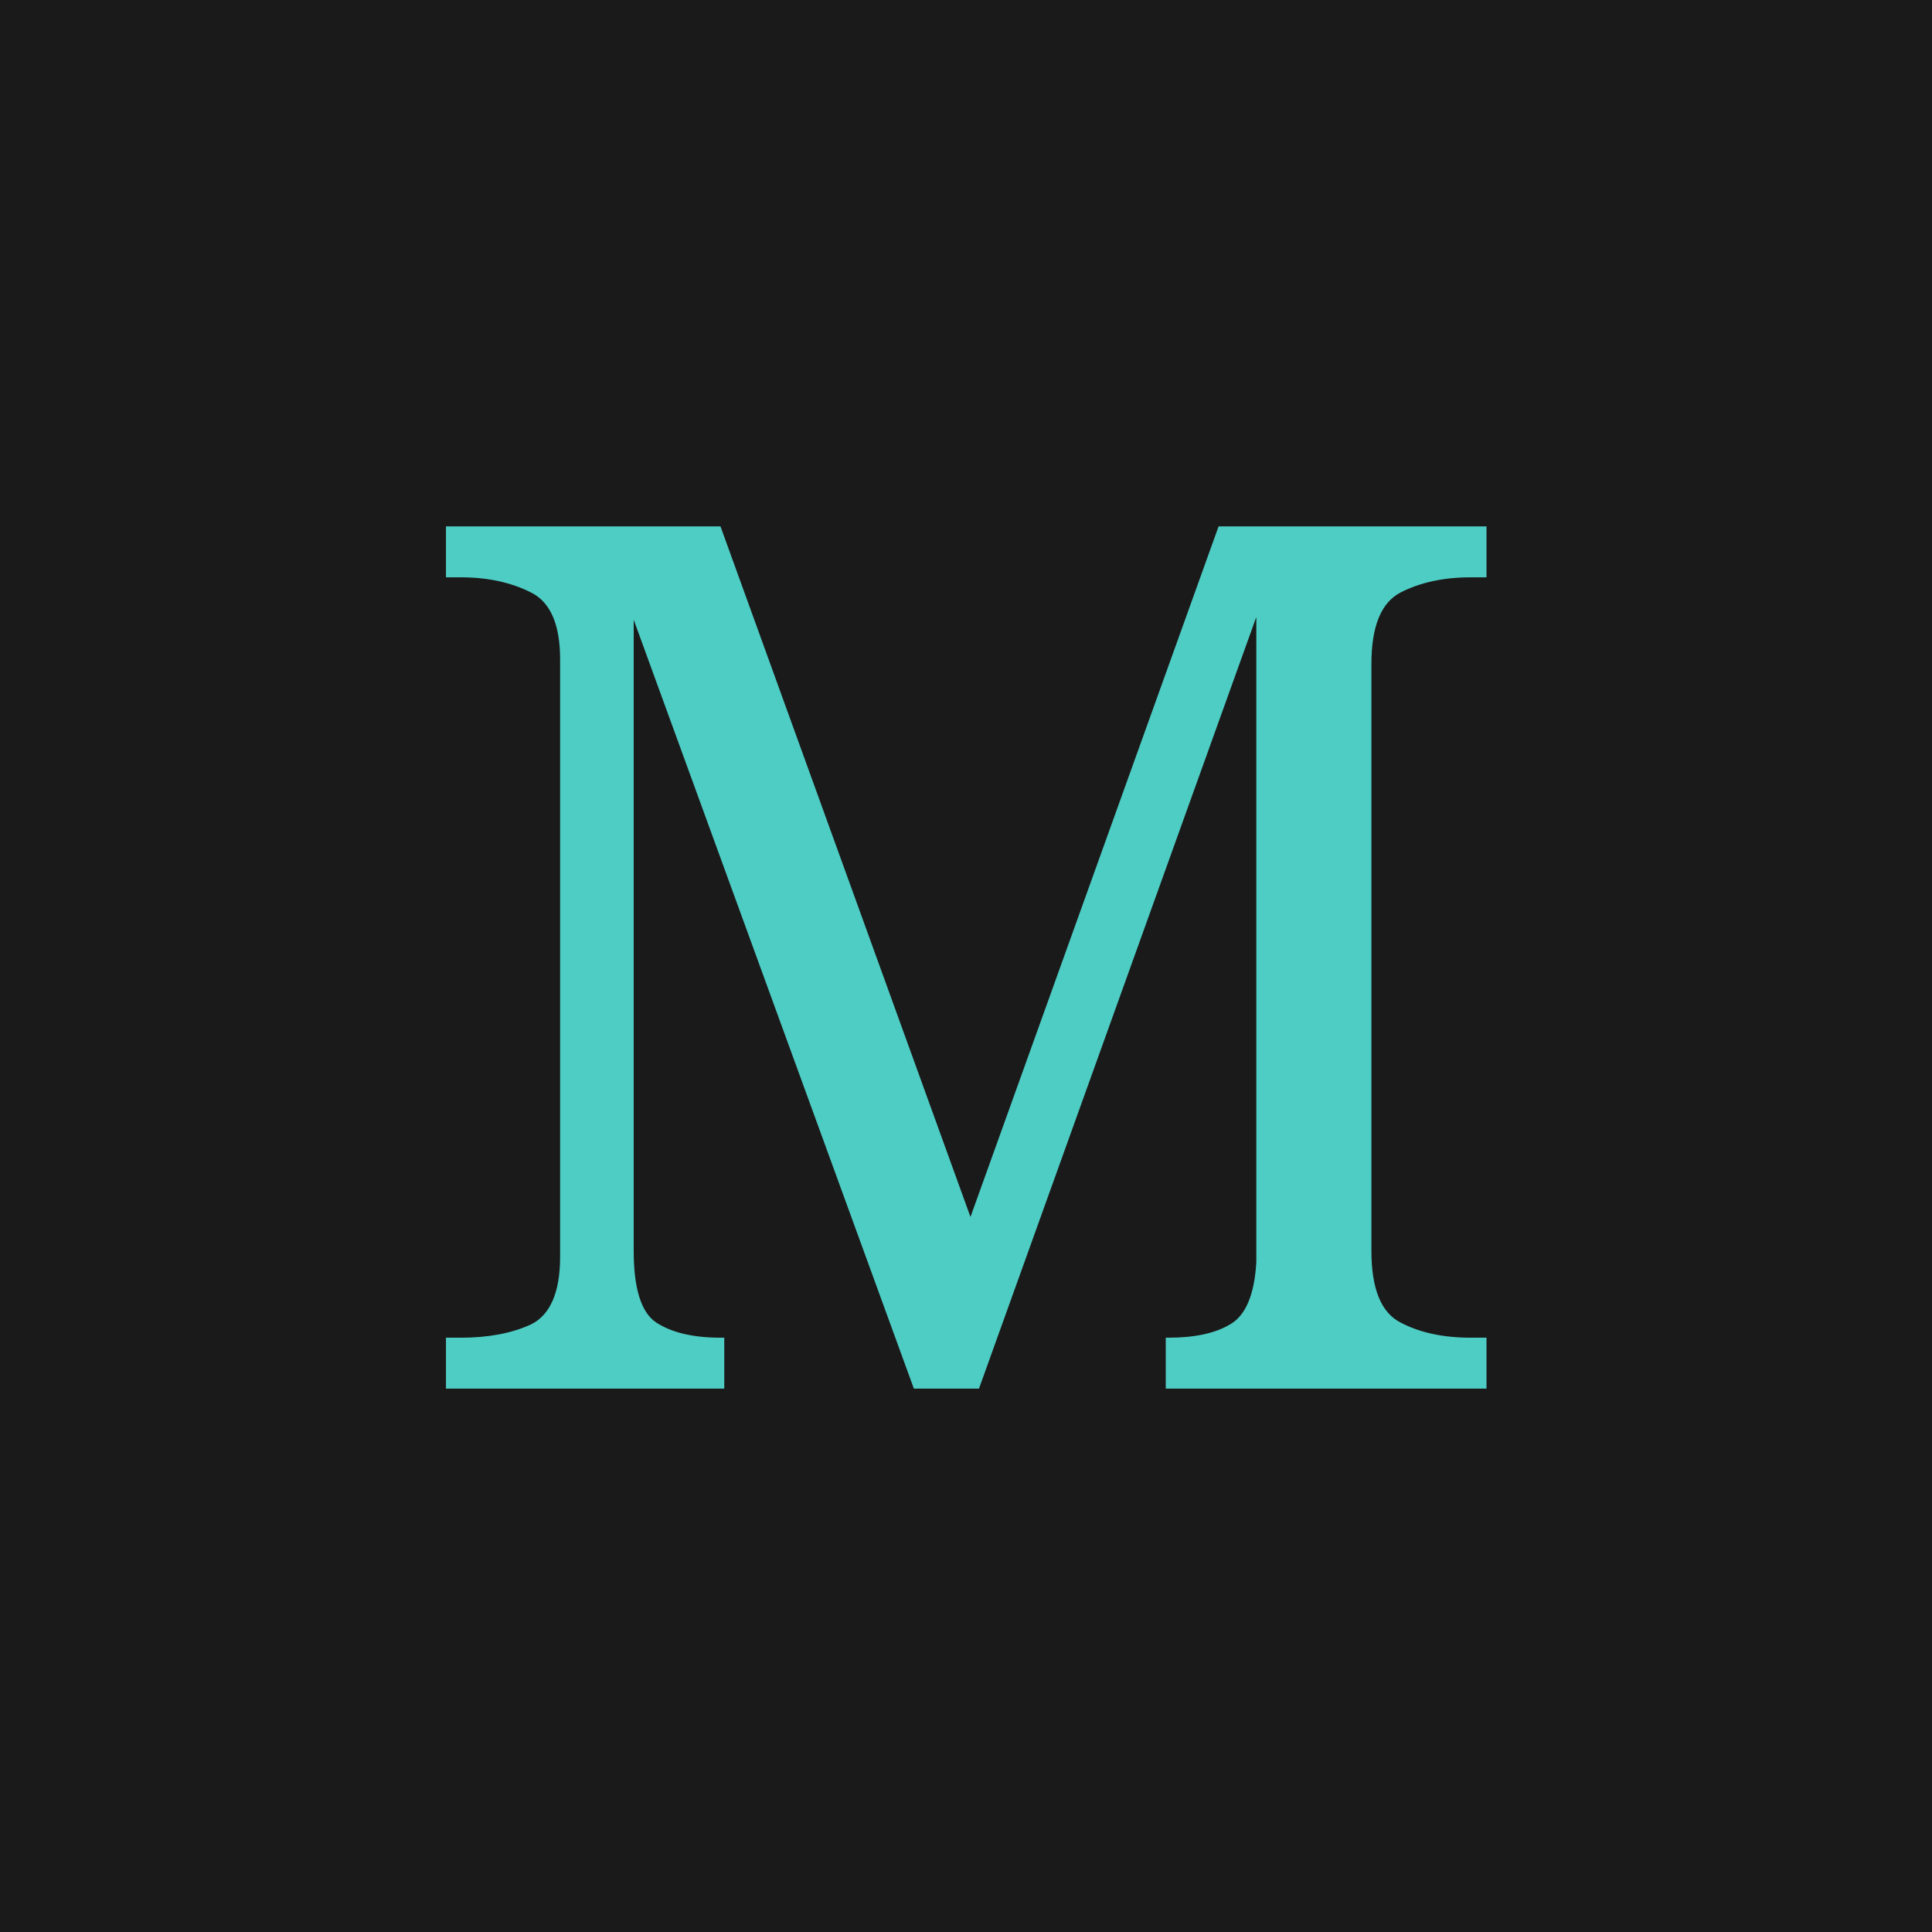
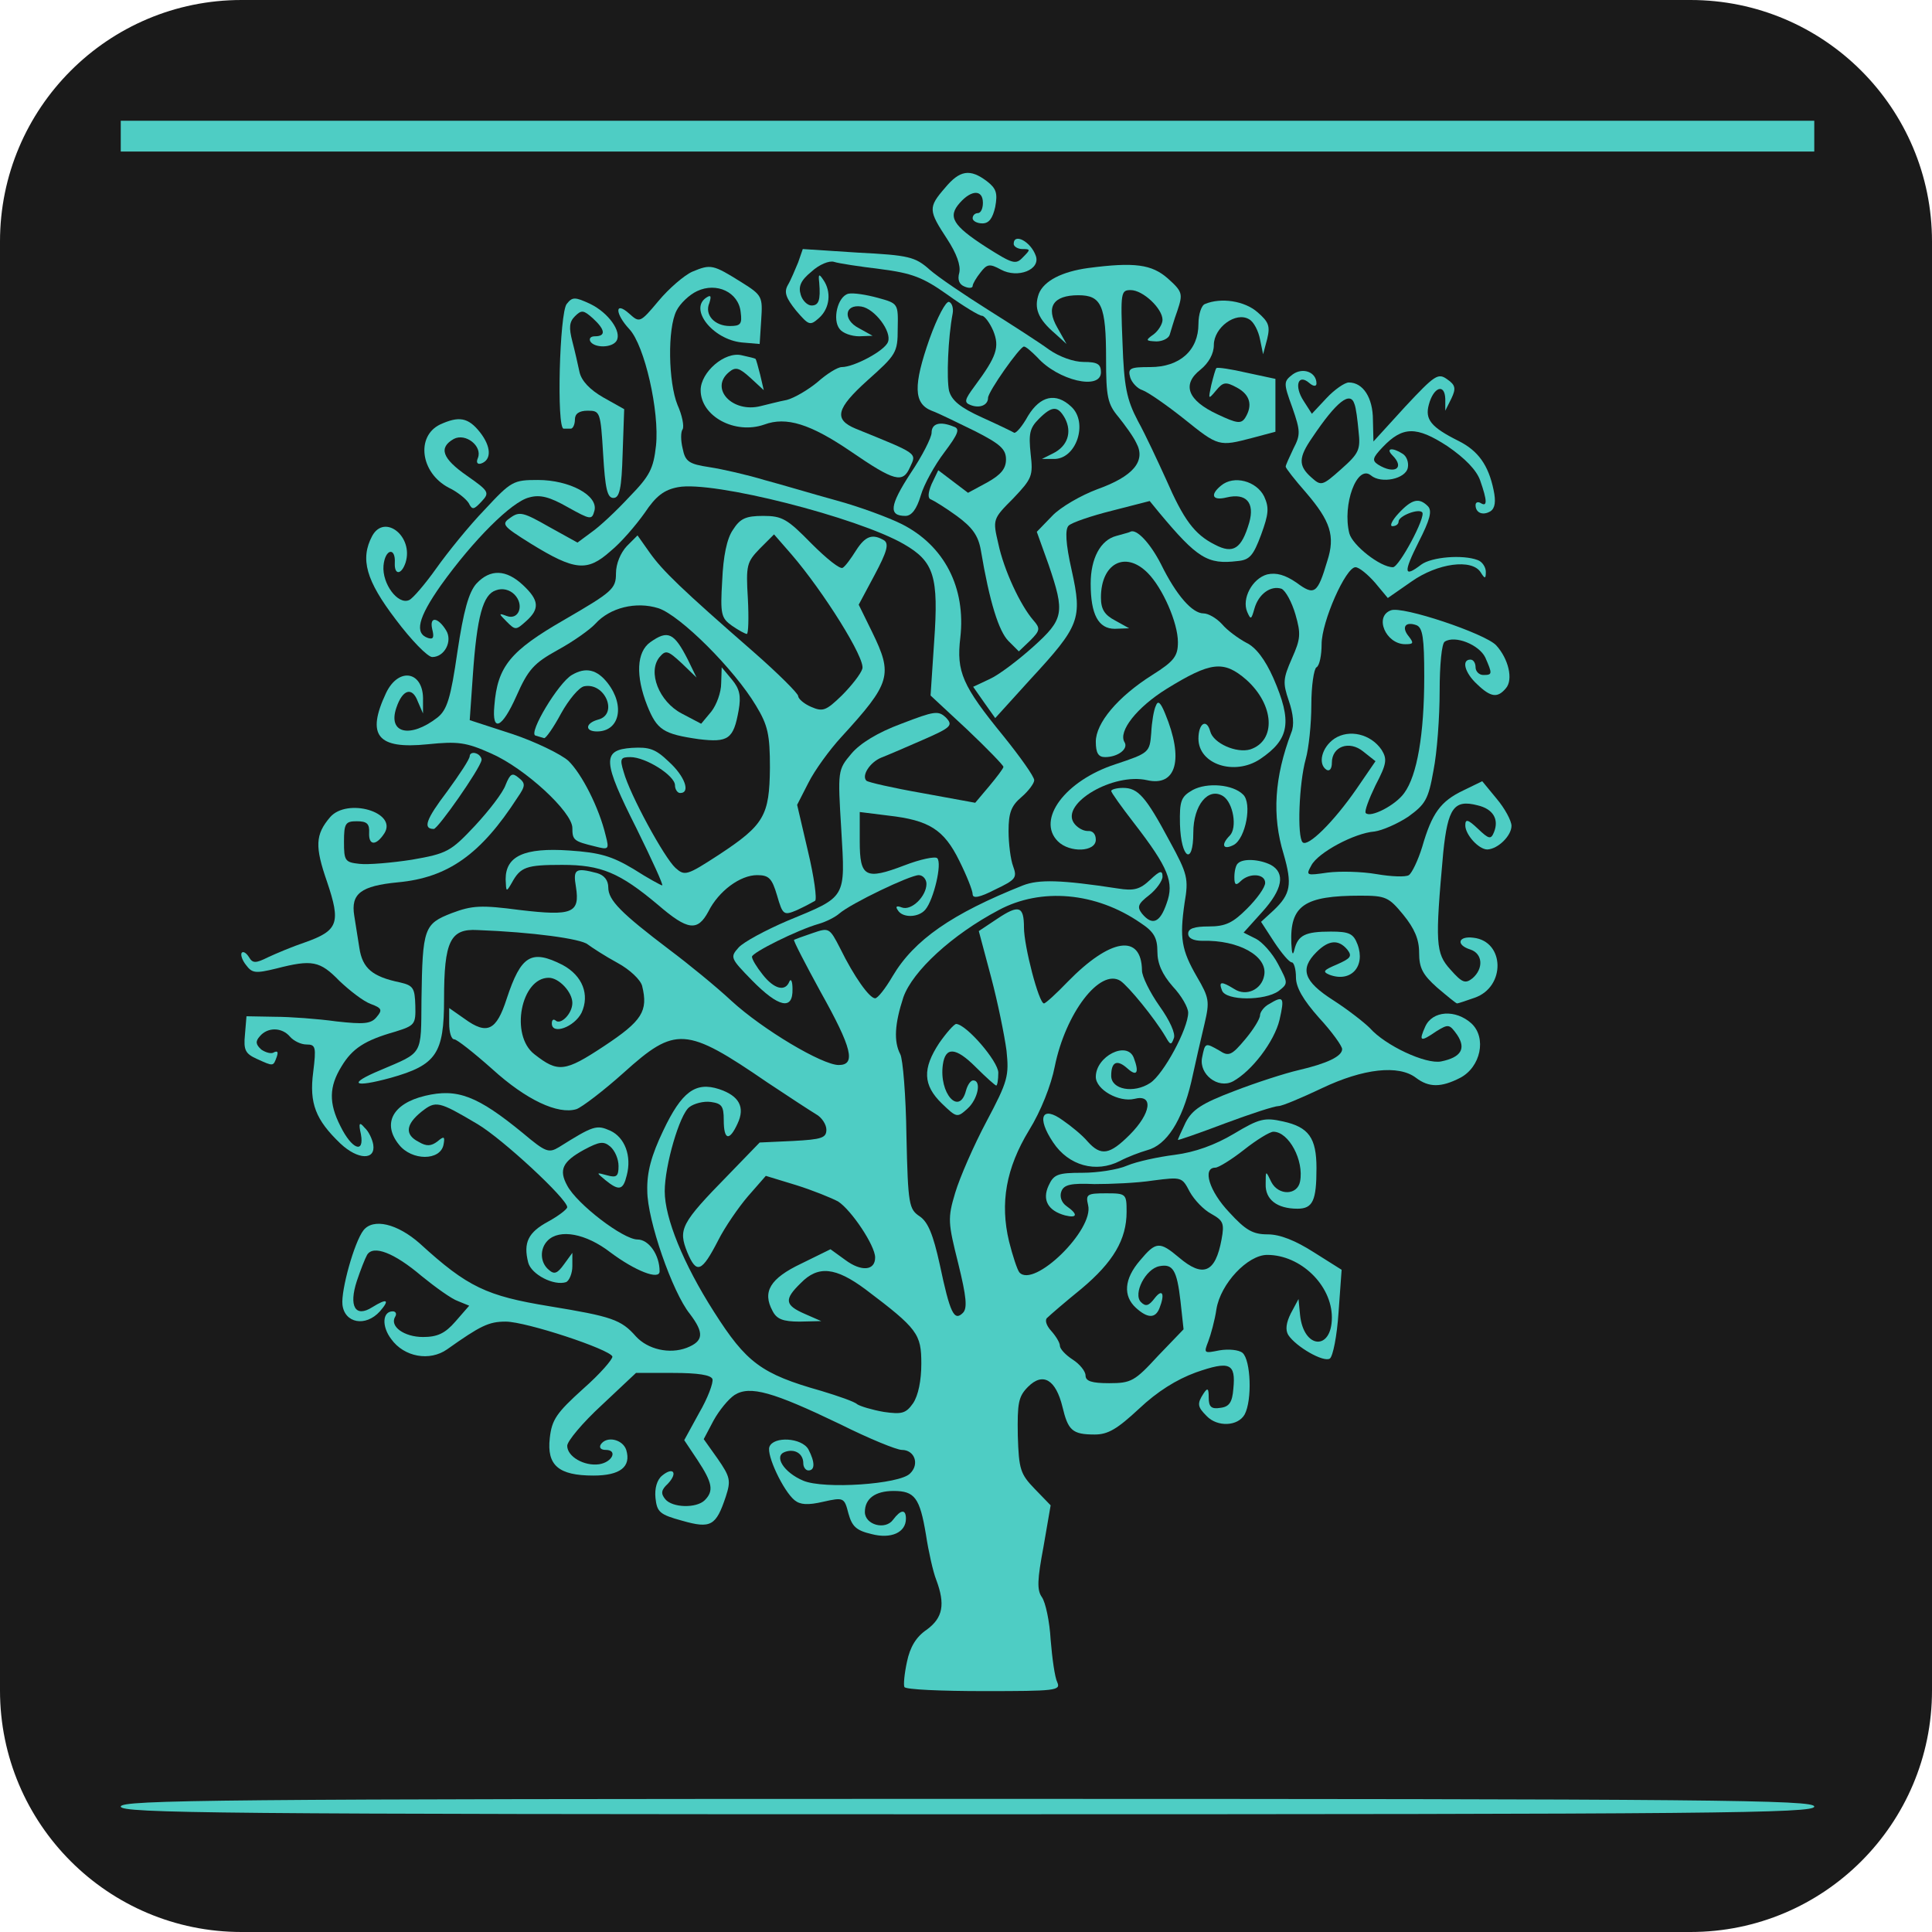
<svg xmlns="http://www.w3.org/2000/svg" viewBox="0 0 32 32">
-   <rect width="32" height="32" fill="#1a1a1a" />
-   <text x="16" y="23" font-family="Georgia, serif" font-size="20" font-weight="400" fill="#4ecdc4" text-anchor="middle" letter-spacing="-1">M</text>
+   <rect width="32" height="32" rx="4" fill="#1a1a1a" />
+   <g transform="translate(2,2) scale(0.0085,0.0085) translate(0,3300) scale(1,-1)" fill="#4ecdc4" stroke="none">
+     <path d="M0 3270 l0 -30 1650 0 1650 0 0 30 0 30 -1650 0 -1650 0 0 -30z" />
+     <path d="M1606 3169 c-33 -38 -32 -44 4 -99 19 -29 27 -52 24 -66 -4 -14 0 -23 10 -27 9 -4 16 -3 16 1 0 4 7 16 15 26 13 17 18 18 40 6 33 -18 78 0 68 27 -10 28 -43 45 -43 23 0 -5 8 -10 17 -10 16 0 16 -1 1 -16 -14 -15 -20 -13 -72 20 -65 42 -75 59 -51 86 23 26 45 26 45 0 0 -11 -4 -20 -10 -20 -5 0 -10 -4 -10 -10 0 -5 8 -10 19 -10 13 0 20 10 25 32 5 27 2 36 -16 50 -33 25 -53 22 -82 -13z" />
+     <path d="M1320 3024 c-6 -14 -14 -34 -20 -44 -8 -14 -4 -25 16 -50 25 -29 27 -30 45 -14 21 19 24 51 8 74 -8 12 -10 12 -8 -5 3 -35 -1 -45 -15 -45 -8 0 -18 10 -21 21 -5 16 0 28 21 45 15 14 35 22 44 19 9 -3 49 -9 90 -14 62 -8 83 -16 131 -50 32 -23 62 -41 67 -41 5 0 15 -13 22 -29 13 -32 7 -50 -36 -108 -20 -27 -21 -32 -8 -37 18 -7 34 0 34 14 0 12 62 100 70 100 4 0 15 -10 26 -21 40 -45 124 -65 124 -29 0 16 -7 20 -34 20 -19 0 -47 10 -67 24 -19 14 -72 48 -118 77 -46 29 -98 64 -115 79 -28 25 -41 28 -139 33 l-108 7 -9 -26z" />
+     <path d="M1114 3006 c-16 -7 -46 -33 -66 -57 -36 -43 -37 -43 -57 -25 -29 26 -28 0 0 -30 30 -32 59 -161 52 -227 -5 -45 -12 -59 -52 -100 -25 -27 -58 -58 -74 -69 l-27 -20 -56 31 c-49 28 -57 30 -74 18 -19 -13 -17 -16 39 -51 86 -53 110 -55 155 -15 21 17 50 51 67 75 22 33 38 45 65 50 68 13 350 -59 440 -111 59 -34 68 -63 59 -190 l-7 -105 71 -66 c39 -37 71 -70 71 -73 0 -3 -13 -20 -28 -38 l-27 -32 -104 19 c-57 10 -105 21 -108 24 -10 10 7 36 29 45 13 5 50 21 82 35 55 24 58 28 44 43 -15 14 -22 13 -87 -12 -46 -17 -80 -38 -97 -58 -27 -32 -27 -33 -20 -148 8 -136 11 -130 -105 -178 -42 -18 -85 -41 -95 -52 -17 -19 -16 -21 26 -64 52 -53 80 -59 79 -17 0 15 -3 21 -6 15 -8 -21 -30 -15 -52 13 -12 15 -21 30 -21 35 0 8 88 52 130 64 14 4 32 13 40 20 23 20 138 75 155 75 8 0 15 -8 15 -17 0 -24 -29 -53 -48 -46 -10 4 -13 2 -8 -5 9 -16 41 -15 54 1 16 19 33 90 23 100 -4 4 -33 -2 -64 -14 -76 -29 -87 -23 -87 47 l0 57 56 -7 c79 -9 108 -27 138 -88 14 -28 26 -58 26 -65 0 -9 13 -7 44 9 40 19 43 23 35 45 -5 13 -9 44 -9 69 0 35 5 49 25 66 14 12 25 27 25 33 0 7 -27 45 -60 86 -80 98 -92 125 -84 192 11 97 -31 179 -114 221 -26 13 -83 34 -127 46 -44 12 -107 31 -141 40 -33 10 -81 21 -107 25 -40 6 -47 11 -52 36 -4 16 -4 33 0 38 3 6 -1 27 -10 47 -18 44 -20 149 -2 184 7 14 25 31 40 38 38 18 81 -2 85 -41 3 -23 0 -27 -21 -27 -30 0 -50 22 -40 45 4 13 3 16 -5 11 -36 -22 11 -82 68 -88 l35 -3 3 47 c3 45 2 48 -38 73 -56 35 -60 36 -96 21z" />
+     <path d="M1885 3013 c-51 -7 -86 -25 -96 -50 -10 -28 -2 -49 32 -78 l22 -20 -18 32 c-23 40 -8 63 41 63 45 0 54 -20 54 -124 0 -74 3 -88 24 -113 12 -15 29 -38 35 -51 19 -35 -6 -65 -76 -90 -32 -12 -72 -35 -88 -52 l-30 -31 23 -64 c32 -94 30 -106 -30 -160 -29 -26 -67 -55 -85 -63 l-32 -15 21 -30 22 -31 68 75 c97 105 102 118 81 213 -12 53 -13 80 -6 87 6 6 44 19 84 29 l74 19 18 -22 c75 -90 95 -102 153 -95 24 2 31 11 46 51 15 41 16 53 6 75 -15 30 -59 42 -84 21 -22 -18 -17 -30 11 -23 38 9 55 -10 44 -49 -15 -51 -31 -62 -67 -43 -40 20 -61 49 -95 127 -16 35 -40 87 -55 114 -22 42 -27 67 -30 153 -4 98 -3 102 16 102 24 0 62 -36 62 -58 0 -8 -8 -21 -17 -28 -17 -12 -16 -13 5 -14 12 0 24 6 26 13 2 6 8 28 15 47 11 33 10 37 -19 63 -31 27 -64 32 -155 20z" />
+     <path d="M1418 2963 c-21 -5 -32 -51 -17 -69 6 -8 23 -14 38 -14 l26 1 -27 15 c-31 16 -28 47 5 42 26 -4 60 -49 52 -69 -6 -17 -66 -49 -90 -49 -8 0 -29 -13 -47 -29 -18 -15 -45 -31 -60 -35 -16 -3 -38 -9 -51 -12 -55 -14 -100 34 -62 66 13 11 20 9 42 -11 l26 -24 -7 30 c-4 16 -8 30 -9 31 -1 1 -13 4 -27 7 -33 8 -80 -33 -80 -68 0 -51 67 -87 124 -67 43 16 90 1 168 -52 86 -59 102 -63 116 -31 13 28 17 25 -106 75 -43 18 -38 39 23 94 56 50 59 54 59 101 1 49 1 49 -39 60 -22 6 -47 10 -57 8z" />
+     <path d="M869 2943 c-14 -17 -20 -243 -6 -243 4 0 10 0 14 0 4 0 8 8 8 18 0 11 8 17 25 17 24 0 25 -2 30 -85 4 -67 8 -85 20 -85 12 0 16 18 18 87 l3 86 -41 23 c-26 15 -42 32 -46 49 -3 14 -9 41 -14 60 -7 27 -6 38 5 49 13 13 17 12 35 -4 24 -22 26 -35 4 -35 -8 0 -12 -4 -9 -10 8 -13 42 -13 51 1 11 18 -16 55 -51 72 -30 14 -35 14 -46 0z" />
+     <path d="M1576 2875 c-32 -91 -31 -126 4 -140 14 -5 52 -24 85 -40 49 -25 60 -35 60 -55 0 -18 -10 -30 -37 -45 l-37 -20 -29 22 -29 22 -13 -27 c-7 -17 -8 -28 -1 -30 5 -2 28 -16 50 -32 30 -22 42 -38 47 -67 17 -101 35 -158 54 -177 l20 -20 22 21 c20 20 20 24 6 40 -25 29 -57 97 -68 149 -11 47 -11 48 29 88 37 39 39 44 34 87 -4 39 -2 50 16 68 26 26 37 26 51 1 14 -27 5 -54 -23 -68 l-22 -11 22 0 c45 -2 69 71 35 102 -30 28 -60 21 -84 -18 -11 -20 -23 -34 -27 -33 -3 2 -32 16 -63 30 -42 19 -59 33 -64 52 -5 23 -2 103 7 150 2 10 -1 21 -7 23 -6 2 -23 -30 -38 -72z" />
+     <path d="M2113 2943 c-7 -2 -13 -20 -13 -39 0 -51 -36 -84 -94 -84 -39 0 -44 -2 -39 -20 3 -10 14 -22 24 -25 11 -4 47 -29 81 -56 67 -54 68 -54 133 -37 l45 12 0 51 0 52 -56 12 c-30 7 -57 11 -59 9 -2 -2 -6 -17 -10 -33 -6 -28 -6 -29 9 -11 14 17 19 18 41 6 26 -14 31 -35 16 -59 -8 -12 -16 -11 -54 7 -58 27 -70 58 -33 87 16 13 26 31 26 48 0 34 43 66 69 50 9 -5 18 -23 21 -39 l6 -29 8 30 c6 25 3 33 -19 52 -25 22 -71 29 -102 16z" />
+     <path d="M2284 2806 c-18 -14 -19 -16 -1 -65 16 -46 16 -53 2 -80 -8 -17 -15 -32 -15 -35 0 -3 18 -26 40 -51 47 -55 57 -84 41 -133 -19 -64 -25 -68 -60 -42 -22 15 -39 20 -57 16 -29 -8 -50 -47 -39 -73 7 -16 8 -15 14 6 8 29 32 46 53 39 8 -4 20 -26 27 -50 11 -38 10 -48 -7 -86 -17 -39 -18 -47 -6 -82 9 -26 11 -48 5 -62 -33 -87 -38 -162 -15 -237 17 -59 14 -78 -20 -110 l-24 -22 26 -40 c14 -21 29 -39 34 -39 4 0 8 -13 8 -29 0 -20 14 -44 45 -79 25 -27 45 -55 45 -61 0 -14 -29 -28 -85 -41 -26 -6 -82 -24 -126 -41 -63 -24 -81 -36 -94 -61 -8 -17 -15 -32 -15 -34 0 -1 41 13 91 32 51 19 97 34 105 34 7 0 45 16 85 35 80 38 149 46 183 20 25 -19 49 -19 86 0 40 21 52 78 22 106 -31 28 -76 25 -90 -6 -13 -29 -10 -31 22 -9 23 14 25 14 40 -7 18 -27 8 -44 -31 -52 -30 -6 -109 31 -139 65 -11 11 -43 36 -71 54 -58 37 -66 61 -33 94 24 24 43 25 60 5 10 -13 7 -17 -20 -29 -26 -11 -29 -14 -15 -20 42 -16 71 16 55 59 -8 21 -16 25 -52 25 -50 0 -64 -7 -71 -35 -3 -13 -5 -9 -6 12 -3 74 25 93 135 93 49 0 55 -3 83 -37 22 -27 31 -48 31 -74 0 -30 7 -43 35 -68 20 -17 37 -31 39 -31 2 0 17 5 34 11 61 21 59 110 -2 117 -30 4 -35 -14 -6 -23 24 -8 26 -37 4 -56 -14 -11 -20 -9 -43 17 -29 32 -30 51 -14 228 9 87 21 104 67 92 30 -7 42 -27 32 -52 -6 -15 -10 -14 -31 6 -20 19 -25 20 -25 7 0 -18 26 -47 43 -47 21 1 47 27 47 46 0 10 -13 34 -29 53 l-28 34 -37 -18 c-44 -21 -61 -44 -80 -110 -8 -26 -20 -51 -26 -55 -6 -4 -34 -3 -63 2 -29 5 -71 6 -95 3 -42 -6 -43 -6 -32 14 13 25 84 63 123 66 15 2 45 15 66 29 33 24 39 33 49 90 7 35 12 104 12 154 0 51 4 94 10 97 20 13 67 -6 79 -31 14 -32 14 -34 -4 -34 -8 0 -15 7 -15 15 0 8 -4 15 -10 15 -18 0 -11 -26 13 -48 27 -26 40 -27 56 -8 15 17 5 58 -19 84 -22 23 -183 77 -205 68 -33 -12 -10 -66 28 -66 16 0 17 2 7 15 -15 18 -7 30 15 22 12 -5 15 -25 15 -100 0 -113 -14 -193 -39 -227 -17 -24 -66 -49 -75 -39 -3 3 6 27 19 54 22 42 23 51 12 69 -21 31 -63 41 -92 22 -25 -17 -33 -50 -15 -61 6 -3 10 3 10 14 0 32 34 44 61 22 l24 -19 -37 -54 c-45 -65 -95 -114 -105 -104 -11 11 -7 115 6 162 6 21 11 69 11 106 0 37 5 70 10 73 6 3 10 24 10 45 0 44 47 150 66 150 7 0 24 -14 38 -30 l25 -30 46 32 c51 36 118 45 135 18 8 -13 10 -13 10 1 0 9 -7 20 -16 23 -29 11 -90 6 -110 -9 -34 -26 -35 -16 -5 44 22 43 27 61 18 70 -17 17 -31 14 -57 -14 -13 -14 -18 -25 -12 -25 7 0 12 4 12 9 0 11 39 26 46 18 8 -8 -45 -107 -57 -107 -25 0 -79 43 -85 66 -14 56 15 135 42 113 20 -17 68 -7 72 15 2 10 -2 22 -10 27 -20 13 -34 11 -20 -3 25 -25 4 -38 -28 -18 -12 8 -11 13 9 34 39 41 66 41 126 2 35 -24 57 -47 64 -67 14 -40 14 -52 1 -44 -5 3 -10 2 -10 -4 0 -15 14 -21 29 -12 9 6 11 19 6 42 -10 48 -30 76 -68 95 -54 27 -66 42 -58 71 9 34 31 42 32 11 l0 -23 12 24 c9 19 8 26 -8 37 -18 13 -24 9 -82 -53 l-62 -68 -1 42 c0 43 -19 73 -47 73 -8 0 -28 -14 -43 -30 l-29 -31 -16 25 c-19 29 -11 54 11 35 8 -7 14 -7 14 -1 0 22 -26 32 -46 18z m120 -58 c3 -7 6 -31 8 -53 4 -36 1 -43 -34 -74 -37 -33 -39 -33 -58 -16 -26 23 -25 39 2 78 47 70 74 91 82 65z" />
+     <path d="M622 2708 c-47 -23 -38 -94 17 -123 17 -8 34 -22 39 -30 7 -14 10 -13 25 3 16 17 15 20 -28 50 -49 34 -56 55 -26 72 23 12 56 -14 47 -37 -4 -9 -1 -13 6 -11 21 7 20 33 -2 61 -23 29 -41 32 -78 15z" />
+     <path d="M1580 2692 c0 -9 -18 -45 -41 -79 -41 -63 -43 -83 -10 -83 12 0 22 13 30 40 6 21 27 59 46 84 27 36 31 46 18 50 -27 11 -43 6 -43 -12z" />
+     <path d="M709 2542 c-30 -31 -72 -83 -94 -114 -22 -31 -46 -59 -53 -62 -22 -10 -53 32 -50 67 3 33 24 37 22 5 -1 -24 13 -23 21 1 16 51 -41 96 -65 52 -24 -45 -12 -87 46 -163 30 -40 62 -73 71 -73 24 0 40 31 27 52 -16 26 -33 28 -27 2 4 -16 2 -20 -8 -17 -27 9 -20 39 25 103 63 88 138 163 172 171 21 6 40 1 75 -19 45 -25 47 -25 52 -7 8 30 -49 60 -110 60 -48 0 -52 -2 -104 -58z" />
+     <path d="M1193 2503 c-12 -17 -19 -52 -21 -99 -4 -66 -2 -73 19 -88 13 -9 26 -16 29 -16 3 0 4 31 2 69 -4 65 -2 71 23 97 l28 28 34 -39 c62 -72 145 -204 138 -223 -3 -10 -21 -33 -40 -52 -31 -30 -37 -32 -60 -22 -14 6 -25 16 -25 21 0 5 -39 44 -87 86 -141 123 -177 158 -202 193 l-24 34 -21 -21 c-12 -13 -21 -34 -21 -53 0 -30 -7 -36 -100 -90 -106 -61 -131 -91 -137 -168 -5 -53 15 -44 43 19 23 52 34 64 81 90 31 17 63 40 73 51 28 31 79 44 123 30 42 -14 147 -118 190 -190 23 -38 27 -56 27 -121 -1 -93 -11 -111 -99 -169 -63 -41 -67 -42 -85 -26 -22 20 -89 143 -101 187 -8 26 -6 29 13 29 30 0 87 -36 87 -55 0 -8 5 -15 10 -15 21 0 9 33 -22 61 -26 25 -38 29 -72 27 -59 -4 -57 -26 9 -157 30 -61 53 -111 50 -111 -2 0 -28 14 -56 32 -42 25 -65 32 -125 36 -88 6 -124 -11 -124 -56 1 -25 1 -26 12 -7 17 31 28 35 98 35 76 0 112 -15 187 -78 58 -50 77 -52 98 -13 20 40 62 71 95 71 23 0 29 -6 39 -40 11 -38 13 -39 39 -28 15 7 30 15 35 18 4 3 -2 47 -14 97 l-21 90 22 43 c12 24 41 64 64 89 97 106 101 121 60 205 l-26 53 31 58 c24 45 28 60 19 67 -23 14 -37 9 -55 -19 -10 -16 -21 -31 -26 -34 -5 -4 -32 18 -61 47 -47 48 -57 54 -94 54 -34 0 -45 -5 -59 -27z" />
+     <path d="M1940 2491 c-31 -8 -50 -44 -50 -93 0 -60 15 -88 47 -88 l28 1 -27 15 c-21 11 -28 22 -28 45 0 66 47 92 91 48 29 -29 59 -97 59 -135 0 -27 -7 -37 -50 -64 -68 -43 -110 -94 -110 -130 0 -22 5 -30 18 -30 25 0 46 16 38 29 -13 21 24 68 82 104 86 53 111 56 155 18 55 -49 59 -119 8 -136 -27 -8 -72 12 -78 35 -7 26 -23 16 -23 -14 0 -50 70 -73 120 -40 58 39 63 73 26 158 -16 36 -34 60 -53 69 -15 8 -37 24 -47 36 -11 12 -27 21 -36 21 -22 0 -53 35 -83 96 -21 41 -48 70 -60 63 -1 -1 -13 -4 -27 -8z" />
+     <path d="M693 2398 c-15 -17 -25 -53 -37 -133 -13 -90 -20 -113 -39 -128 -53 -41 -97 -31 -80 19 12 36 31 42 42 12 l10 -23 0 25 c2 57 -47 67 -72 15 -39 -83 -17 -110 81 -100 59 6 75 4 124 -18 66 -29 158 -114 158 -145 0 -24 3 -26 44 -36 27 -7 28 -6 21 21 -13 55 -47 121 -73 146 -15 13 -64 37 -109 52 l-83 27 6 86 c8 117 20 159 45 167 13 5 27 1 36 -8 20 -20 9 -51 -15 -42 -16 6 -16 5 0 -11 17 -17 18 -17 38 1 27 24 25 41 -6 70 -33 31 -64 32 -91 3z" />
+     <path d="M1032 2284 c-27 -19 -29 -66 -6 -124 19 -47 31 -55 100 -65 58 -7 68 0 78 56 5 28 2 42 -13 60 l-20 24 -1 -31 c0 -18 -9 -42 -19 -55 l-20 -24 -38 20 c-44 23 -67 81 -43 110 12 14 16 13 43 -12 l29 -28 -17 35 c-27 53 -39 58 -73 34z" />
+     <path d="M879 2220 c-26 -15 -85 -113 -71 -118 6 -2 14 -4 17 -5 3 -1 18 20 33 48 15 27 35 51 45 53 41 8 67 -55 27 -65 -25 -7 -26 -23 -2 -23 44 0 55 50 21 94 -21 27 -43 32 -70 16z" />
+     <path d="M2017 2160 c-4 -8 -8 -32 -9 -53 -3 -38 -4 -39 -70 -61 -98 -32 -154 -108 -112 -150 23 -23 74 -21 74 3 0 11 -6 18 -16 17 -9 0 -21 7 -27 16 -25 38 77 98 143 83 57 -13 72 41 35 130 -9 22 -14 26 -18 15z" />
+     <path d="M680 2062 c0 -6 -20 -36 -44 -69 -41 -54 -48 -73 -26 -73 8 0 90 117 93 134 1 4 -4 11 -10 13 -7 3 -13 0 -13 -5z" />
+     <path d="M750 2006 c-5 -15 -33 -51 -60 -80 -47 -50 -54 -54 -123 -66 -39 -6 -85 -10 -102 -8 -28 3 -30 6 -30 43 0 36 3 40 25 40 20 0 25 -5 24 -23 -1 -25 14 -25 30 0 25 41 -73 69 -106 31 -29 -34 -30 -57 -6 -126 27 -80 22 -95 -43 -118 -24 -8 -57 -22 -72 -29 -24 -12 -30 -12 -37 0 -5 8 -11 12 -14 9 -3 -3 0 -14 8 -24 12 -16 18 -17 59 -7 70 18 85 15 123 -24 20 -19 47 -40 61 -45 22 -8 23 -12 12 -25 -11 -14 -25 -15 -79 -9 -36 5 -90 9 -120 9 l-55 1 -3 -36 c-3 -30 1 -37 23 -47 33 -15 32 -15 39 4 3 9 2 12 -5 9 -5 -4 -16 -1 -25 5 -11 10 -12 16 -3 26 15 18 43 18 59 -1 7 -8 21 -15 32 -15 18 0 19 -5 13 -54 -8 -61 5 -93 53 -139 34 -32 69 -33 64 -2 -2 11 -9 26 -17 33 -10 12 -12 9 -7 -13 7 -39 -18 -29 -40 16 -23 45 -22 77 2 116 21 35 45 51 105 68 38 12 40 14 39 51 -1 34 -4 39 -30 45 -53 11 -73 27 -79 67 -3 20 -8 49 -10 63 -7 43 13 58 85 65 98 9 162 55 233 165 16 23 16 28 2 39 -12 10 -16 8 -25 -14z" />
+     <path d="M2089 1996 c-23 -13 -26 -21 -25 -67 2 -67 26 -82 26 -16 0 53 29 89 58 71 20 -13 28 -62 13 -77 -18 -18 -13 -29 8 -18 23 13 36 81 18 98 -20 20 -70 24 -98 9z" />
+     <path d="M1930 1994 c0 -3 20 -31 44 -62 68 -88 79 -116 64 -157 -13 -38 -28 -44 -48 -20 -10 13 -8 19 14 36 14 11 26 28 26 36 0 13 -5 12 -24 -6 -20 -19 -32 -22 -63 -17 -111 17 -154 18 -185 6 -138 -55 -212 -106 -254 -177 -14 -24 -29 -43 -34 -43 -11 0 -41 42 -68 97 -21 41 -22 41 -54 30 -18 -6 -34 -12 -36 -13 -2 -1 22 -47 52 -102 61 -109 69 -142 35 -142 -32 0 -148 69 -209 125 -30 28 -84 72 -120 99 -95 72 -120 97 -120 122 0 14 -8 24 -22 28 -42 11 -47 8 -41 -27 8 -51 -7 -57 -109 -45 -76 10 -93 9 -133 -6 -54 -21 -57 -29 -59 -168 -1 -111 4 -102 -80 -138 -65 -27 -53 -35 20 -15 89 25 104 47 104 153 0 113 12 138 65 135 107 -4 202 -17 215 -28 8 -6 34 -23 58 -36 24 -13 45 -33 48 -45 12 -49 0 -68 -74 -117 -77 -51 -90 -52 -136 -16 -48 37 -26 149 28 149 20 0 46 -28 46 -49 0 -21 -23 -44 -33 -34 -4 3 -7 1 -7 -6 0 -23 44 -7 58 21 16 35 2 72 -37 93 -61 31 -81 19 -109 -66 -20 -62 -38 -71 -82 -39 l-30 21 0 -30 c0 -17 4 -31 10 -31 5 0 38 -26 74 -58 66 -60 128 -89 164 -78 11 4 53 36 92 71 101 91 121 90 280 -19 42 -28 85 -56 95 -62 11 -6 20 -20 20 -30 0 -16 -9 -19 -65 -22 l-65 -3 -61 -63 c-93 -95 -98 -106 -80 -151 18 -43 28 -39 60 23 13 26 40 65 58 86 l35 40 59 -18 c32 -10 69 -25 82 -32 26 -17 72 -86 72 -109 0 -26 -27 -28 -58 -5 l-29 21 -57 -28 c-61 -29 -76 -55 -56 -92 8 -16 20 -21 53 -21 l42 1 -32 14 c-39 17 -41 28 -8 60 34 35 68 31 126 -12 102 -77 109 -87 109 -145 0 -33 -6 -62 -16 -77 -14 -20 -22 -22 -57 -17 -23 4 -46 11 -52 15 -5 5 -37 16 -70 26 -117 33 -146 55 -209 154 -60 94 -96 183 -96 235 0 50 29 150 48 164 9 7 28 12 42 10 21 -3 25 -8 25 -35 0 -40 11 -42 27 -7 15 32 3 54 -36 67 -46 15 -73 -5 -109 -81 -23 -48 -32 -81 -31 -117 0 -57 49 -198 83 -240 28 -37 27 -53 -6 -66 -34 -13 -76 -3 -99 22 -29 33 -47 39 -169 59 -122 20 -159 37 -252 122 -44 39 -91 50 -110 26 -18 -23 -44 -117 -41 -145 4 -36 45 -44 73 -13 20 23 14 26 -15 8 -33 -21 -46 2 -30 51 7 21 16 44 20 51 12 20 53 4 106 -41 27 -22 59 -45 71 -49 l22 -9 -27 -31 c-20 -23 -35 -30 -63 -30 -37 0 -66 21 -54 40 3 5 1 10 -5 10 -20 0 -22 -29 -3 -54 25 -35 75 -44 109 -20 65 46 81 54 114 54 40 0 203 -54 208 -68 1 -5 -24 -34 -57 -63 -52 -47 -61 -60 -65 -96 -6 -53 17 -73 85 -73 52 0 74 17 64 50 -7 21 -39 28 -50 10 -3 -6 1 -10 10 -10 24 0 13 -24 -13 -28 -29 -4 -62 15 -62 36 0 9 30 45 67 79 l67 63 72 0 c49 0 74 -4 77 -12 2 -7 -9 -37 -26 -66 l-29 -53 26 -39 c29 -44 32 -60 14 -78 -16 -16 -63 -15 -77 2 -9 11 -8 18 5 30 20 21 11 34 -11 16 -10 -8 -15 -25 -13 -44 3 -27 8 -32 52 -44 56 -16 66 -10 85 47 10 31 9 38 -16 74 l-27 38 19 36 c11 20 29 42 41 50 30 19 75 6 206 -57 56 -28 110 -50 120 -50 25 0 35 -28 16 -46 -20 -21 -168 -31 -208 -14 -38 16 -58 48 -36 56 19 7 36 -3 36 -22 0 -8 5 -14 10 -14 13 0 13 16 0 41 -13 23 -68 26 -76 5 -6 -16 27 -86 49 -104 11 -9 26 -10 56 -3 40 9 41 8 49 -23 7 -25 15 -33 45 -40 38 -10 67 3 67 30 0 19 -10 18 -25 -2 -15 -21 -55 -10 -55 15 0 26 20 41 56 41 41 0 51 -13 63 -85 5 -33 14 -73 20 -88 18 -48 13 -74 -18 -97 -21 -14 -33 -34 -39 -63 -5 -23 -7 -45 -5 -49 2 -5 72 -8 155 -8 139 0 150 1 143 17 -5 10 -10 47 -13 83 -2 36 -10 73 -17 83 -10 14 -9 34 3 98 l14 81 -31 32 c-28 29 -31 38 -33 104 -1 63 1 76 20 95 29 29 54 14 67 -39 11 -46 19 -54 63 -54 26 0 44 11 86 50 36 34 73 57 111 71 66 23 78 18 73 -32 -2 -26 -8 -35 -25 -37 -18 -3 -23 2 -23 20 0 18 -2 20 -10 8 -13 -20 -12 -26 6 -44 21 -22 61 -20 74 3 15 28 12 106 -4 120 -7 6 -27 8 -45 5 -30 -6 -31 -6 -22 17 5 13 13 42 16 63 8 50 61 106 99 106 65 0 126 -59 126 -122 0 -65 -55 -62 -62 5 l-3 31 -15 -28 c-9 -18 -11 -32 -5 -42 15 -23 69 -54 81 -46 6 4 14 44 17 90 l6 83 -54 34 c-36 23 -66 35 -90 35 -29 0 -43 8 -75 43 -39 41 -53 87 -27 87 6 0 32 16 56 35 24 19 50 35 57 35 30 0 60 -56 52 -97 -5 -27 -42 -28 -56 -1 -11 23 -11 23 -11 -4 -1 -30 22 -48 62 -48 30 0 37 16 37 79 0 59 -15 80 -65 91 -36 8 -46 6 -96 -24 -37 -22 -76 -36 -115 -41 -32 -4 -74 -13 -93 -21 -18 -8 -58 -14 -87 -14 -48 0 -56 -3 -66 -25 -13 -28 -1 -49 32 -58 24 -6 26 2 3 18 -10 7 -14 19 -10 29 5 13 19 16 64 14 32 0 83 2 115 7 55 7 56 7 71 -22 9 -16 27 -35 42 -43 23 -13 26 -18 20 -50 -12 -65 -36 -75 -83 -35 -38 32 -45 31 -76 -6 -31 -36 -33 -69 -8 -92 23 -21 38 -21 46 -1 11 28 6 39 -9 20 -12 -16 -18 -17 -27 -8 -16 16 9 65 36 70 26 5 34 -7 41 -68 l6 -55 -50 -52 c-45 -49 -52 -53 -95 -53 -34 0 -46 4 -46 15 0 8 -11 22 -25 31 -14 9 -25 21 -25 27 0 6 -8 19 -17 29 -10 11 -13 22 -7 26 5 5 34 30 66 56 62 52 88 96 88 150 0 35 -1 36 -40 36 -37 0 -40 -2 -35 -23 12 -48 -106 -163 -134 -131 -4 5 -13 32 -20 60 -18 75 -6 143 39 217 23 37 43 88 50 124 21 104 88 192 128 167 16 -11 66 -72 88 -109 9 -16 11 -17 16 -3 4 9 -8 35 -28 63 -19 27 -34 58 -34 69 -1 73 -62 63 -145 -22 -22 -23 -43 -42 -46 -42 -10 0 -39 112 -39 148 0 42 -10 45 -52 17 l-36 -24 24 -90 c13 -49 26 -113 30 -143 5 -49 3 -59 -39 -138 -25 -47 -52 -109 -61 -139 -15 -50 -14 -58 6 -138 16 -65 18 -87 9 -96 -17 -17 -25 -1 -45 94 -13 59 -23 83 -39 94 -21 14 -23 22 -26 157 -1 78 -7 150 -12 159 -13 25 -11 59 6 111 18 51 95 122 186 170 82 44 189 35 276 -25 26 -17 33 -29 33 -56 0 -23 9 -44 30 -68 17 -18 30 -41 30 -51 0 -31 -48 -120 -74 -137 -32 -21 -76 -13 -76 14 0 27 11 33 32 14 18 -16 23 -8 12 21 -13 34 -74 3 -74 -37 0 -25 45 -50 75 -43 38 10 33 -28 -9 -70 -39 -39 -56 -42 -82 -13 -10 12 -32 30 -48 41 -41 30 -52 6 -19 -43 30 -45 83 -60 130 -36 15 8 39 17 53 21 38 10 68 57 86 133 8 37 20 89 26 114 10 43 9 50 -15 91 -30 52 -34 75 -24 144 8 47 6 56 -29 120 -47 88 -62 104 -91 104 -12 0 -23 -3 -23 -6z" />
+     <path d="M2177 1853 c-4 -3 -7 -15 -7 -27 0 -15 3 -17 12 -8 17 17 48 15 48 -3 0 -9 -16 -31 -35 -50 -28 -28 -42 -35 -75 -35 -28 0 -40 -4 -40 -14 0 -9 10 -14 28 -14 70 2 128 -30 120 -68 -5 -27 -35 -41 -58 -26 -26 16 -31 15 -24 -3 8 -20 83 -20 110 -1 19 15 19 15 -1 53 -11 21 -31 43 -43 49 l-24 12 36 40 c40 44 46 76 17 92 -22 11 -54 13 -64 3z" />
+     <path d="M2238 1579 c-10 -5 -18 -16 -18 -22 0 -7 -13 -28 -29 -47 -26 -31 -32 -34 -50 -22 -28 16 -28 16 -34 -14 -6 -32 31 -61 60 -46 37 20 81 78 91 120 10 44 8 48 -20 31z" />
+     <path d="M1595 1503 c-33 -50 -32 -82 5 -118 29 -28 30 -28 50 -10 20 18 28 55 11 55 -5 0 -11 -9 -14 -20 -13 -50 -53 -5 -45 51 5 35 25 34 64 -5 20 -20 38 -36 40 -36 2 0 4 11 4 25 0 22 -62 94 -82 95 -4 0 -19 -17 -33 -37z" />
+     <path d="M593 1400 c-63 -15 -84 -54 -51 -95 25 -32 81 -32 87 0 3 16 1 17 -12 6 -12 -9 -21 -10 -36 -1 -28 14 -26 34 5 59 28 22 33 21 109 -24 49 -29 175 -146 175 -162 0 -4 -17 -17 -37 -28 -39 -21 -49 -41 -39 -80 6 -23 50 -46 74 -38 6 3 12 17 12 31 l0 26 -16 -22 c-13 -18 -19 -21 -30 -11 -17 14 -18 41 -2 57 23 23 74 14 122 -23 48 -36 96 -55 96 -37 0 32 -21 62 -43 62 -28 0 -118 69 -137 105 -17 31 -9 47 33 70 30 16 38 17 51 6 9 -8 16 -24 16 -38 0 -20 -4 -23 -22 -18 -22 6 -22 6 -4 -9 27 -22 35 -20 42 9 10 38 -4 74 -32 87 -27 12 -33 10 -100 -32 -20 -12 -26 -10 -70 27 -89 73 -128 88 -191 73z" />
+     <path d="M0 15 c0 -13 190 -15 1650 -15 1460 0 1650 2 1650 15 0 13 -190 15 -1650 15 -1460 0 -1650 -2 -1650 -15z" />
+   </g>
</svg>
